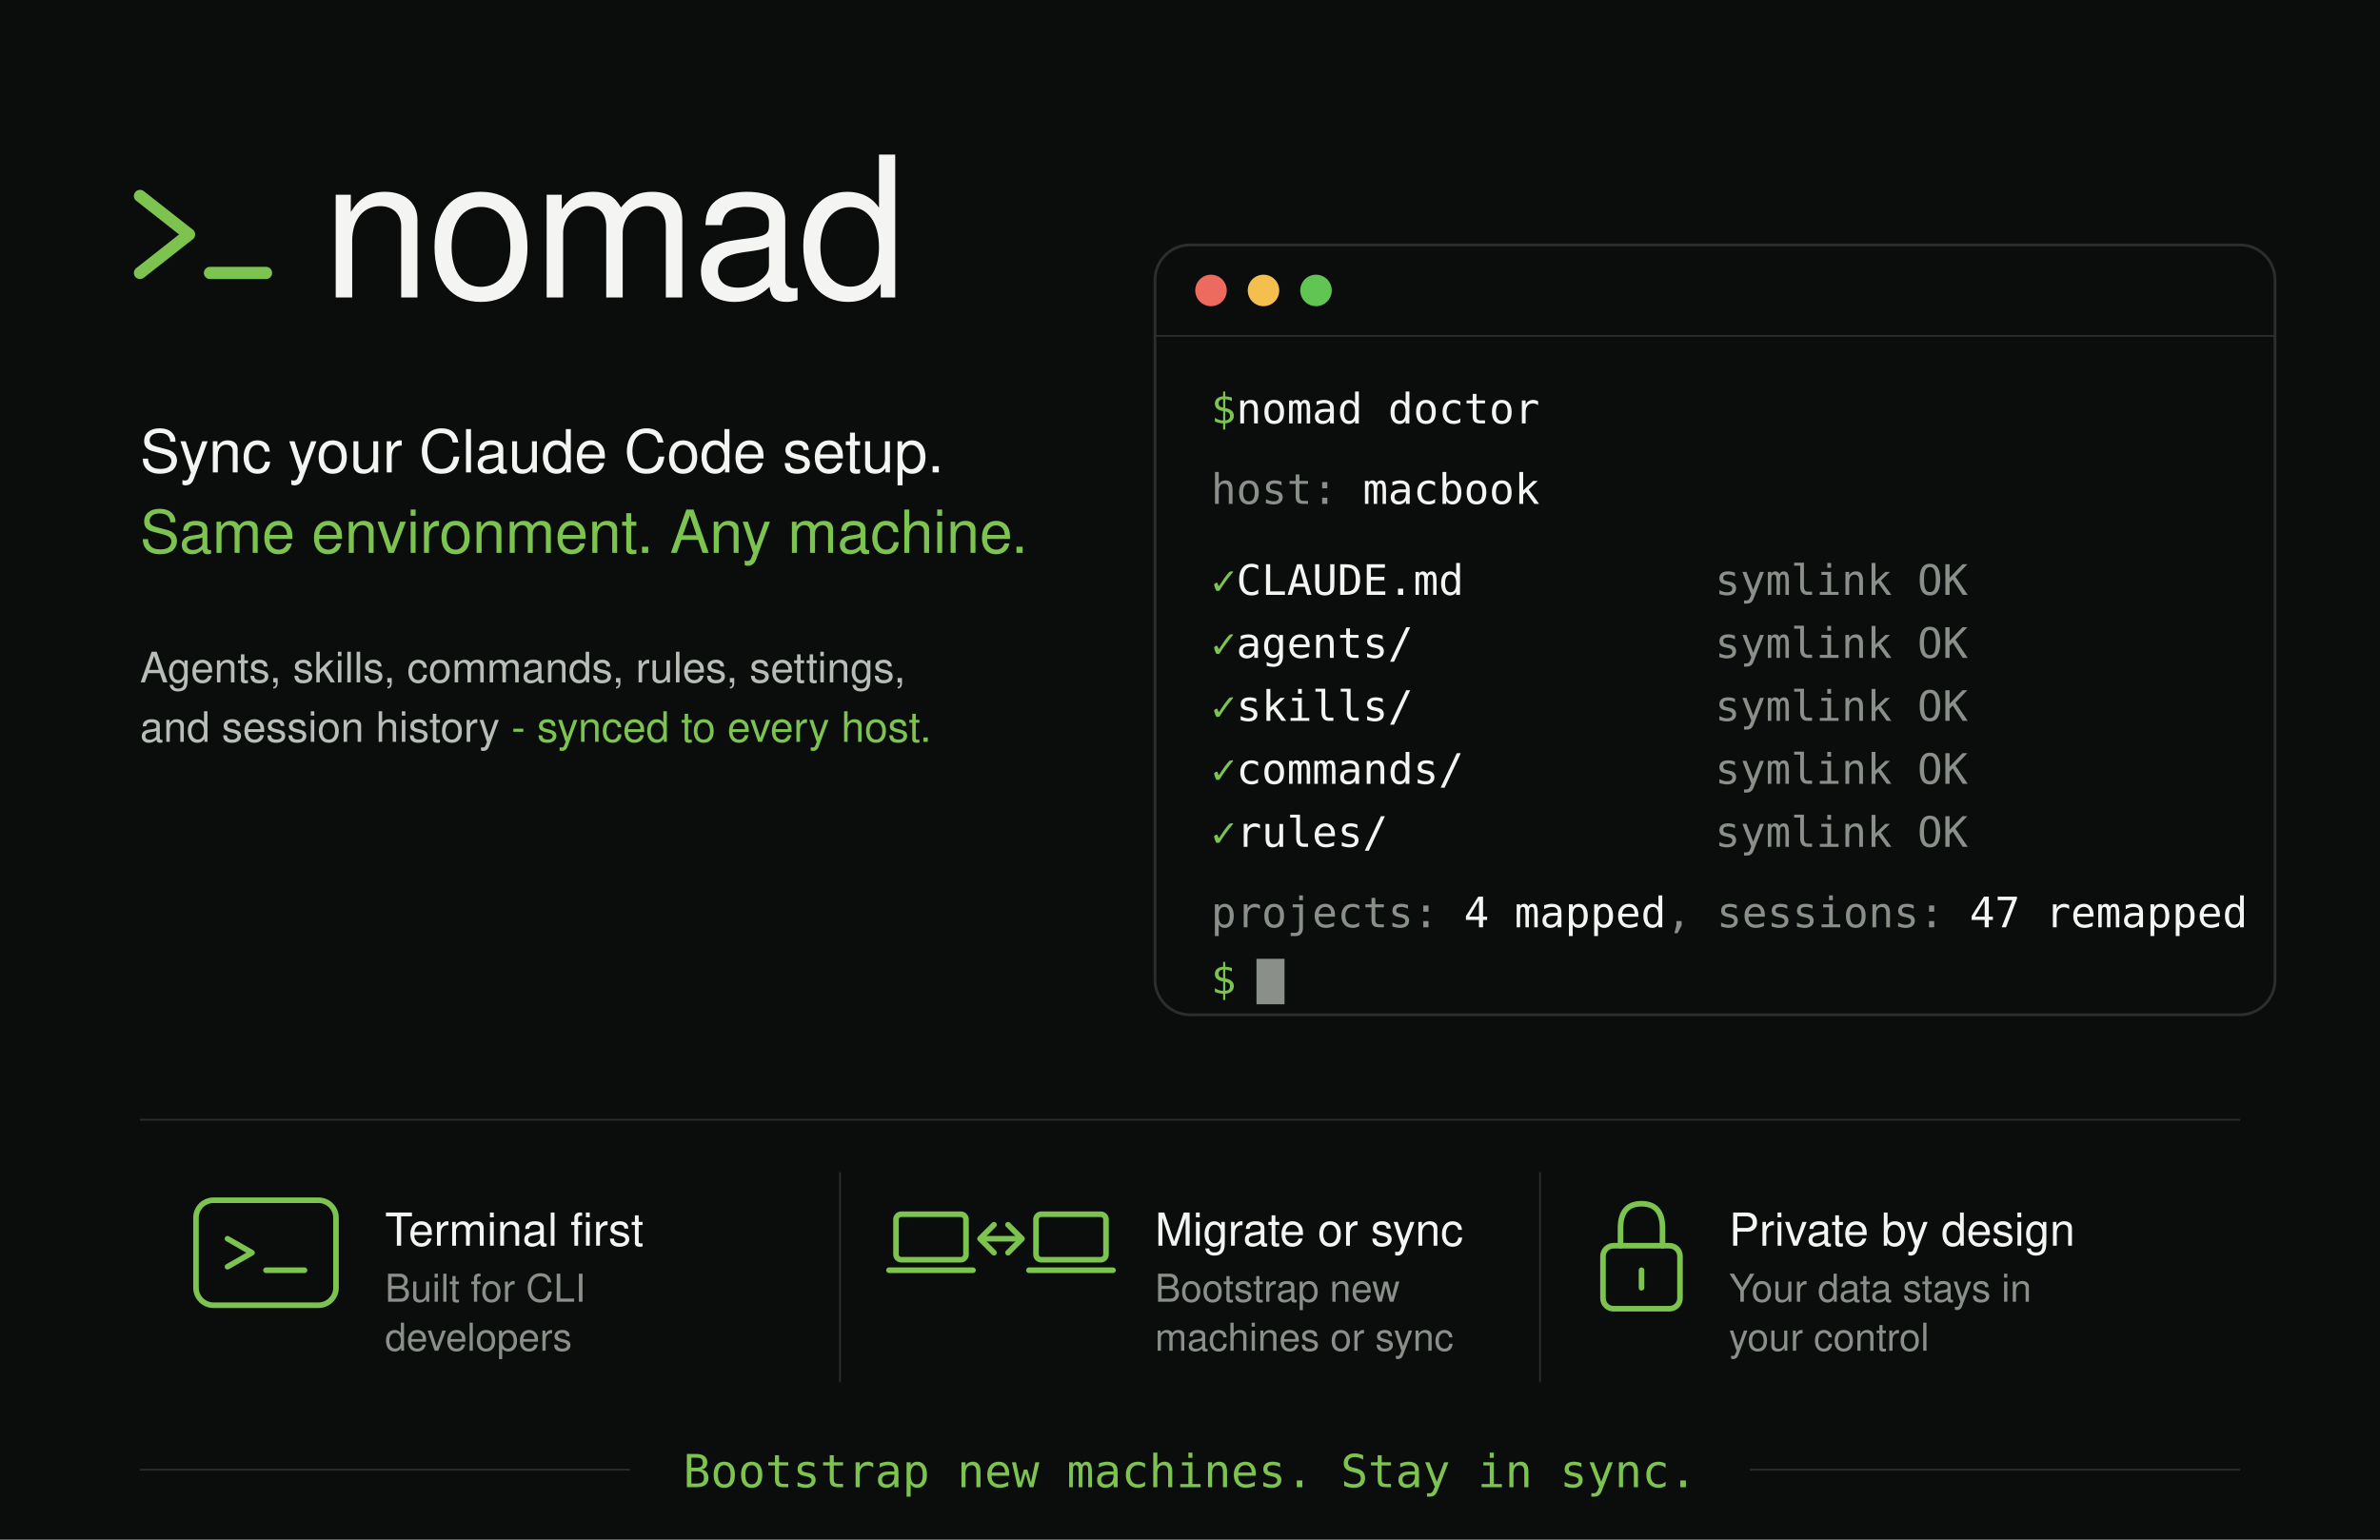
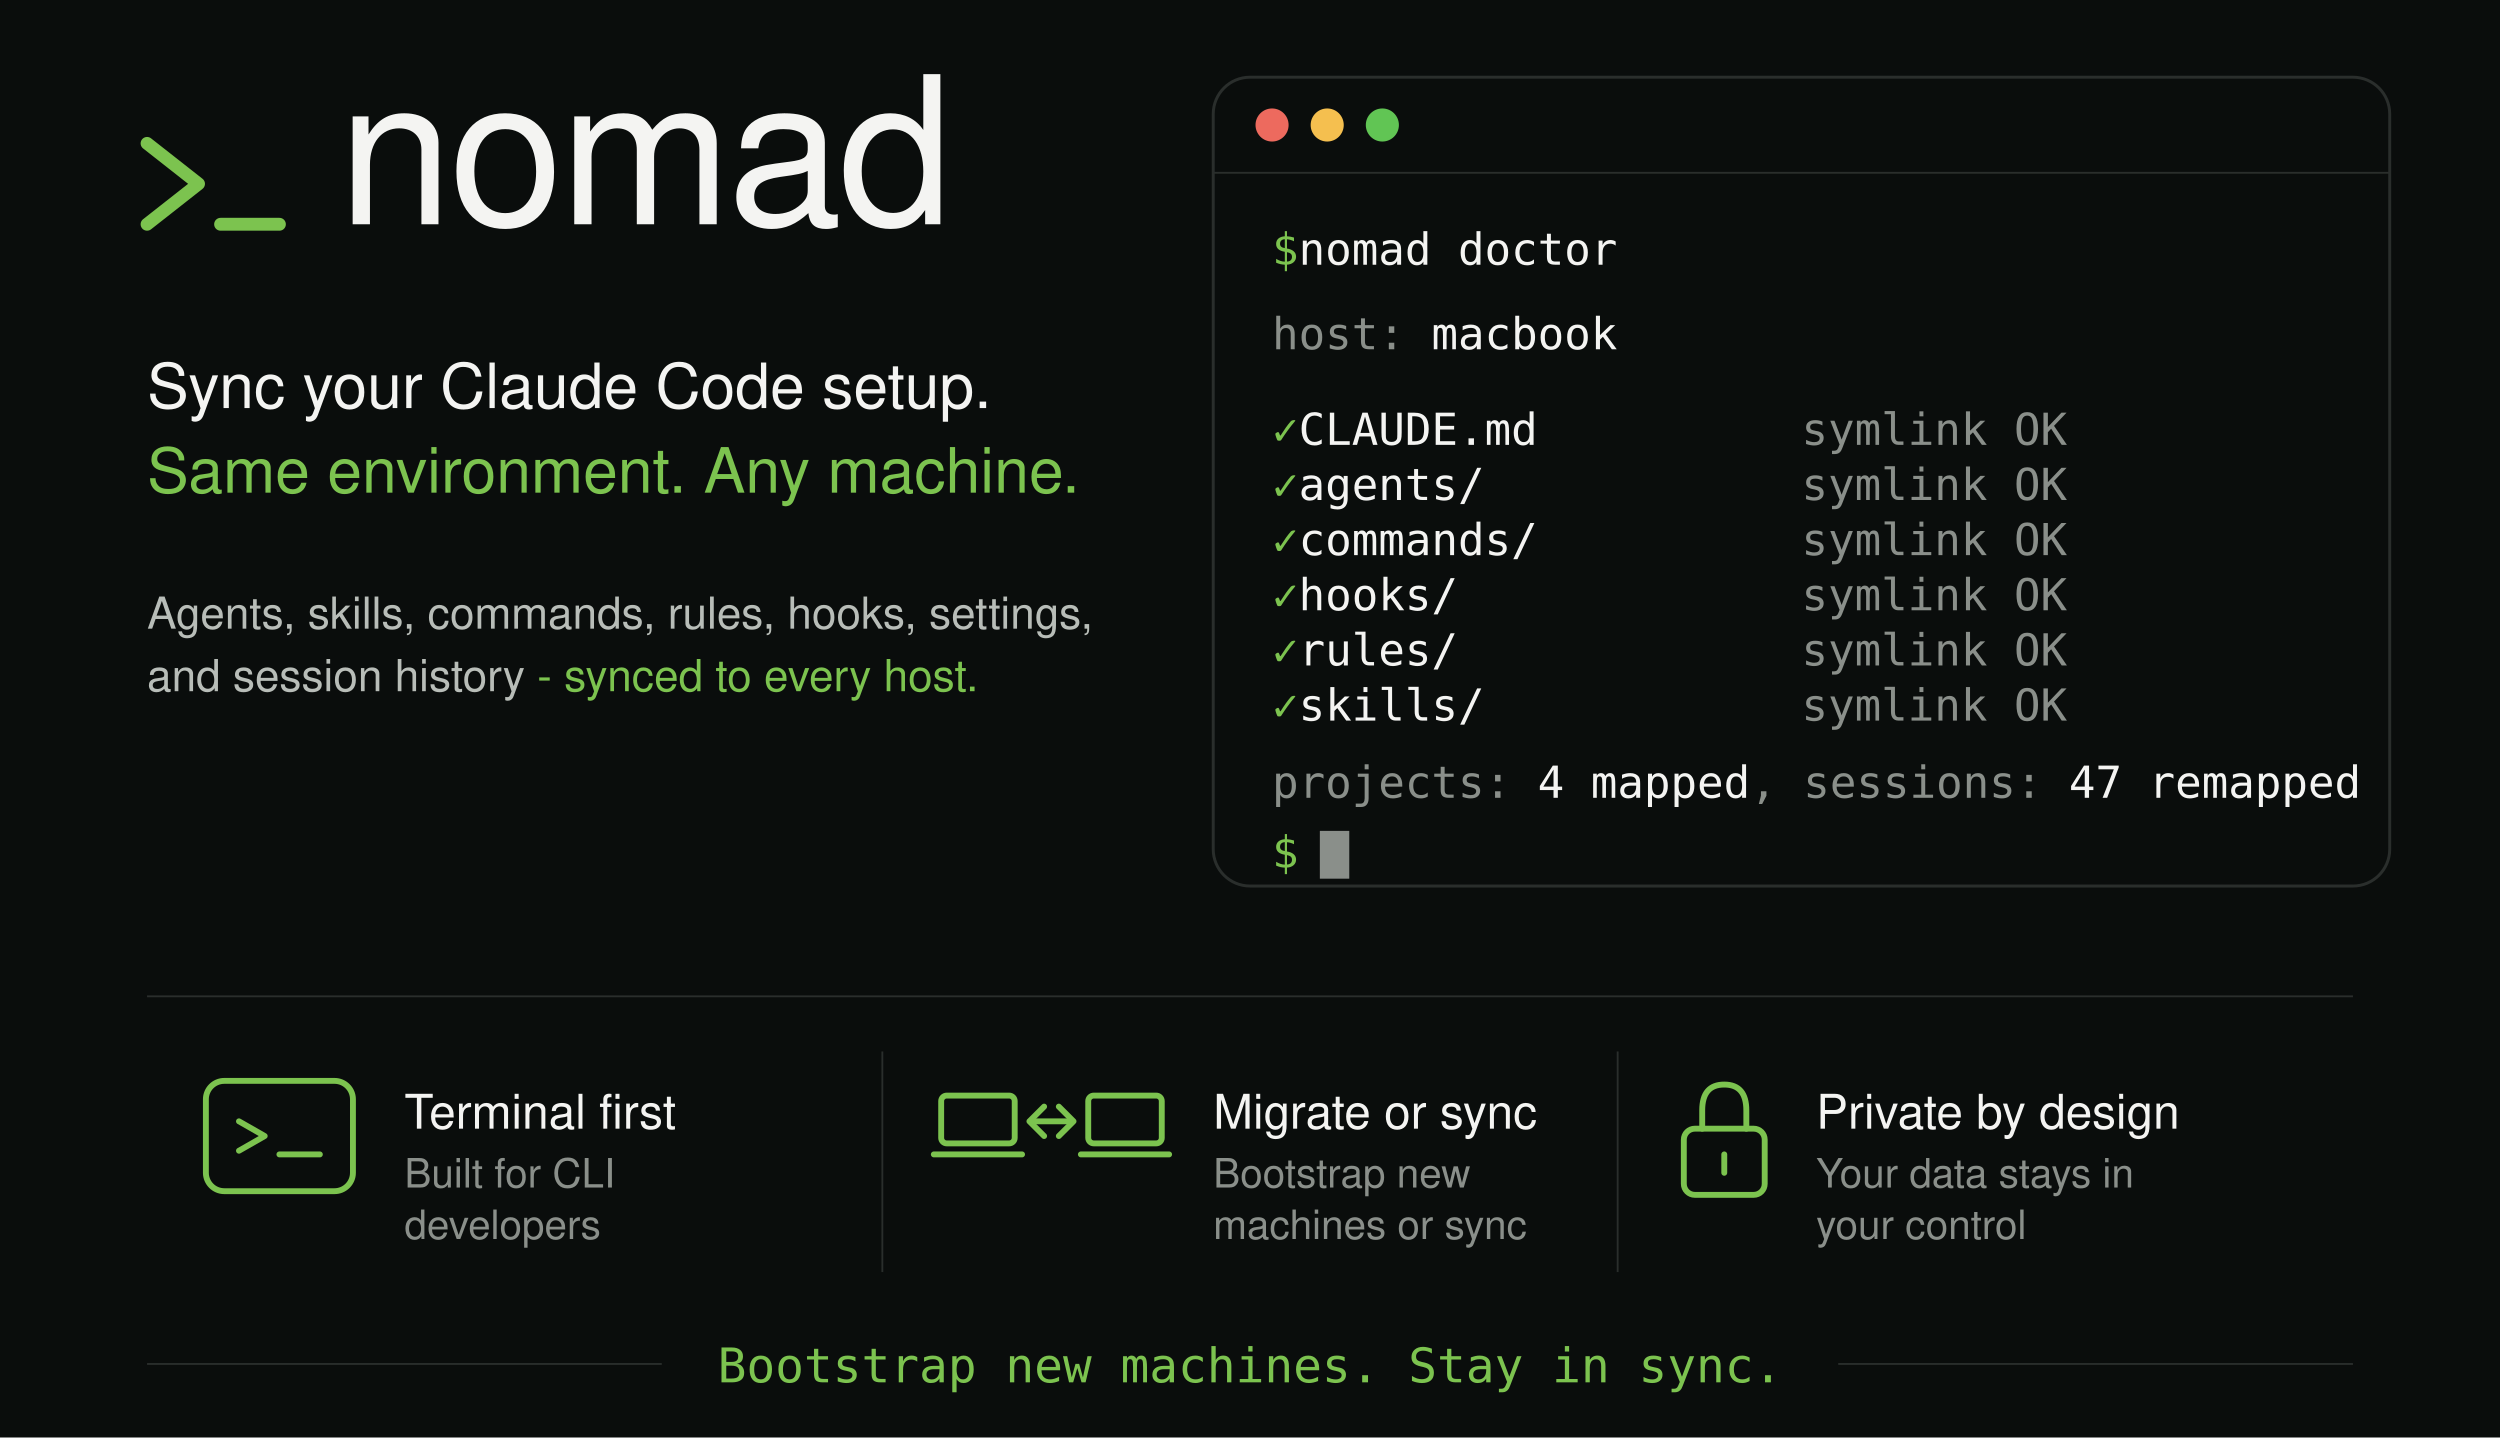
- <svg xmlns="http://www.w3.org/2000/svg" width="100%" viewBox="0 0 680 440" role="img" font-family="-apple-system, BlinkMacSystemFont, 'Segoe UI', Helvetica, Arial, sans-serif">
+ <svg xmlns="http://www.w3.org/2000/svg" width="100%" viewBox="0 0 680 391" role="img" font-family="-apple-system, BlinkMacSystemFont, 'Segoe UI', Helvetica, Arial, sans-serif">
  <defs>
    <style>
.bg          { fill: #0a0d0c; }
.term-bg     { fill: #0f1311; }
.term-stroke { stroke: #2a2e2c; fill: none; }
.divider     { stroke: #2a2e2c; stroke-width: 0.5; }
.brand-stroke{ stroke: #7CC34F; fill: none; stroke-linecap: round; stroke-linejoin: round; }
.icon-stroke { stroke: #7CC34F; fill: none; stroke-linecap: round; stroke-linejoin: round; stroke-width: 1.6; }

.wordmark    { font-size: 56px; font-weight: 500; fill: #f4f4f2; letter-spacing: -1px; }
.tag-white   { font-size: 17px; font-weight: 500; fill: #f4f4f2; }
.tag-green   { font-size: 17px; font-weight: 500; fill: #7CC34F; }
.sub         { font-size: 12px; font-weight: 400; fill: #b8bdb8; }
.sub-green   { font-size: 12px; font-weight: 400; fill: #7CC34F; }
.mono        { font-family: ui-monospace, 'SF Mono', Menlo, Consolas, monospace; font-size: 12px; fill: #f4f4f2; }
.mono-green  { font-family: ui-monospace, 'SF Mono', Menlo, Consolas, monospace; font-size: 12px; fill: #7CC34F; }
.mono-muted  { font-family: ui-monospace, 'SF Mono', Menlo, Consolas, monospace; font-size: 12px; fill: #8a8f8a; }
.feat-title  { font-size: 13px; font-weight: 500; fill: #f4f4f2; }
.feat-sub    { font-size: 11px; font-weight: 400; fill: #8a8f8a; }
.footer-text { font-family: ui-monospace, 'SF Mono', Menlo, Consolas, monospace; font-size: 13px; fill: #7CC34F; }
</style>
  </defs>
-   <rect x="0" y="0" width="680" height="440" fill="#0a0d0c" />
-   <g transform="translate(40, 56)">
-     <path d="M 0 0 L 14 11 L 0 22" class="brand-stroke" stroke-width="3.5" />
-     <line x1="20" y1="22" x2="36" y2="22" class="brand-stroke" stroke-width="3.5" />
+   <rect x="0" y="0" width="680" height="391" fill="#0a0d0c" />
+   <g transform="translate(0, -24)">
+     <g transform="translate(40, 63)">
+       <path d="M 0 0 L 14 11 L 0 22" class="brand-stroke" stroke-width="3.5" />
+       <line x1="20" y1="22" x2="36" y2="22" class="brand-stroke" stroke-width="3.5" />
+     </g>
+     <text x="92" y="85" class="wordmark">nomad</text>
+     <text x="40" y="135" class="tag-white">Sync your Claude Code setup.</text>
+     <text x="40" y="158" class="tag-green">Same environment. Any machine.</text>
+     <text x="40" y="195" class="sub">Agents, skills, commands, rules, hooks, settings,</text>
+     <text x="40" y="212" class="sub">and session history <tspan class="sub-green">- synced to every host.</tspan>
+     </text>
+     <g transform="translate(0, -25)">
+       <rect x="330" y="70" width="320" height="220" rx="10" class="term-bg term-stroke" stroke-width="0.8" />
+       <line x1="330" y1="96" x2="650" y2="96" class="divider" />
+       <circle cx="346" cy="83" r="4.5" fill="#ed6a5e" />
+       <circle cx="361" cy="83" r="4.5" fill="#f5bf4f" />
+       <circle cx="376" cy="83" r="4.5" fill="#61c554" />
+       <text x="346" y="121" class="mono-green">$<tspan class="mono"> nomad doctor</tspan>
+       </text>
+       <text x="346" y="144" class="mono-muted">host: <tspan class="mono">macbook</tspan>
+       </text>
+       <text x="346" y="170" class="mono-green">✓<tspan class="mono">  CLAUDE.md</tspan>
+         <tspan class="mono-muted" x="490" y="170">symlink OK</tspan>
+       </text>
+       <text x="346" y="185" class="mono-green">✓<tspan class="mono">  agents/</tspan>
+         <tspan class="mono-muted" x="490" y="185">symlink OK</tspan>
+       </text>
+       <text x="346" y="200" class="mono-green">✓<tspan class="mono">  commands/</tspan>
+         <tspan class="mono-muted" x="490" y="200">symlink OK</tspan>
+       </text>
+       <text x="346" y="215" class="mono-green">✓<tspan class="mono">  hooks/</tspan>
+         <tspan class="mono-muted" x="490" y="215">symlink OK</tspan>
+       </text>
+       <text x="346" y="230" class="mono-green">✓<tspan class="mono">  rules/</tspan>
+         <tspan class="mono-muted" x="490" y="230">symlink OK</tspan>
+       </text>
+       <text x="346" y="245" class="mono-green">✓<tspan class="mono">  skills/</tspan>
+         <tspan class="mono-muted" x="490" y="245">symlink OK</tspan>
+       </text>
+       <text x="346" y="266" class="mono-muted">projects: <tspan class="mono">4 mapped</tspan>, sessions: <tspan class="mono">47 remapped</tspan>
+       </text>
+       <text x="346" y="285" class="mono-green">$</text>
+       <rect x="359" y="275" width="8" height="13" fill="#8a8f8a">
+         <animate attributeName="opacity" values="1;0;1" dur="1.2s" repeatCount="indefinite" />
+       </rect>
+     </g>
+     <g transform="translate(0, -25)">
+       <line x1="40" y1="320" x2="640" y2="320" class="divider" />
+       <line x1="240" y1="335" x2="240" y2="395" class="divider" />
+       <line x1="440" y1="335" x2="440" y2="395" class="divider" />
+       <g transform="translate(56, 343)">
+         <rect x="0" y="0" width="40" height="30" rx="5" class="icon-stroke" />
+         <path d="M 9 11 L 16 15 L 9 19" class="icon-stroke" />
+         <line x1="20" y1="20" x2="31" y2="20" class="icon-stroke" />
+         <text x="54" y="13" class="feat-title">Terminal first</text>
+         <text x="54" y="29" class="feat-sub">Built for CLI</text>
+         <text x="54" y="43" class="feat-sub">developers</text>
+       </g>
+       <g transform="translate(256, 343)">
+         <rect x="0" y="4" width="20" height="13" rx="1.5" class="icon-stroke" />
+         <line x1="-2" y1="20" x2="22" y2="20" class="icon-stroke" />
+         <line x1="25" y1="11" x2="35" y2="11" class="icon-stroke" />
+         <path d="M 28 7 L 24 11 L 28 15" class="icon-stroke" />
+         <path d="M 32 7 L 36 11 L 32 15" class="icon-stroke" />
+         <rect x="40" y="4" width="20" height="13" rx="1.5" class="icon-stroke" />
+         <line x1="38" y1="20" x2="62" y2="20" class="icon-stroke" />
+         <text x="74" y="13" class="feat-title">Migrate or sync</text>
+         <text x="74" y="29" class="feat-sub">Bootstrap new</text>
+         <text x="74" y="43" class="feat-sub">machines or sync</text>
+       </g>
+       <g transform="translate(456, 343)">
+         <rect x="2" y="13" width="22" height="18" rx="3" class="icon-stroke" />
+         <path d="M 7 13 L 7 8 Q 7 1 13 1 Q 19 1 19 8 L 19 13" class="icon-stroke" />
+         <line x1="13" y1="20" x2="13" y2="25" class="icon-stroke" />
+         <text x="38" y="13" class="feat-title">Private by design</text>
+         <text x="38" y="29" class="feat-sub">Your data stays in</text>
+         <text x="38" y="43" class="feat-sub">your control</text>
+       </g>
+       <line x1="40" y1="420" x2="180" y2="420" class="divider" />
+       <text x="340" y="425" text-anchor="middle" class="footer-text">Bootstrap new machines. Stay in sync.</text>
+       <line x1="500" y1="420" x2="640" y2="420" class="divider" />
+     </g>
  </g>
-   <text x="92" y="85" class="wordmark">nomad</text>
-   <text x="40" y="135" class="tag-white">Sync your Claude Code setup.</text>
-   <text x="40" y="158" class="tag-green">Same environment. Any machine.</text>
-   <text x="40" y="195" class="sub">Agents, skills, commands, rules, settings,</text>
-   <text x="40" y="212" class="sub">and session history <tspan class="sub-green">- synced to every host.</tspan>
-   </text>
-   <g>
-     <rect x="330" y="70" width="320" height="220" rx="10" class="term-bg term-stroke" stroke-width="0.8" />
-     <line x1="330" y1="96" x2="650" y2="96" class="divider" />
-     <circle cx="346" cy="83" r="4.5" fill="#ed6a5e" />
-     <circle cx="361" cy="83" r="4.5" fill="#f5bf4f" />
-     <circle cx="376" cy="83" r="4.5" fill="#61c554" />
-     <text x="346" y="121" class="mono-green">$<tspan class="mono"> nomad doctor</tspan>
-     </text>
-     <text x="346" y="144" class="mono-muted">host: <tspan class="mono">macbook</tspan>
-     </text>
-     <text x="346" y="170" class="mono-green">✓<tspan class="mono">  CLAUDE.md</tspan>
-       <tspan class="mono-muted" x="490" y="170">symlink OK</tspan>
-     </text>
-     <text x="346" y="188" class="mono-green">✓<tspan class="mono">  agents/</tspan>
-       <tspan class="mono-muted" x="490" y="188">symlink OK</tspan>
-     </text>
-     <text x="346" y="206" class="mono-green">✓<tspan class="mono">  skills/</tspan>
-       <tspan class="mono-muted" x="490" y="206">symlink OK</tspan>
-     </text>
-     <text x="346" y="224" class="mono-green">✓<tspan class="mono">  commands/</tspan>
-       <tspan class="mono-muted" x="490" y="224">symlink OK</tspan>
-     </text>
-     <text x="346" y="242" class="mono-green">✓<tspan class="mono">  rules/</tspan>
-       <tspan class="mono-muted" x="490" y="242">symlink OK</tspan>
-     </text>
-     <text x="346" y="265" class="mono-muted">projects: <tspan class="mono">4 mapped</tspan>, sessions: <tspan class="mono">47 remapped</tspan>
-     </text>
-     <text x="346" y="284" class="mono-green">$</text>
-     <rect x="359" y="274" width="8" height="13" fill="#8a8f8a">
-       <animate attributeName="opacity" values="1;0;1" dur="1.2s" repeatCount="indefinite" />
-     </rect>
-   </g>
-   <line x1="40" y1="320" x2="640" y2="320" class="divider" />
-   <line x1="240" y1="335" x2="240" y2="395" class="divider" />
-   <line x1="440" y1="335" x2="440" y2="395" class="divider" />
-   <g transform="translate(56, 343)">
-     <rect x="0" y="0" width="40" height="30" rx="5" class="icon-stroke" />
-     <path d="M 9 11 L 16 15 L 9 19" class="icon-stroke" />
-     <line x1="20" y1="20" x2="31" y2="20" class="icon-stroke" />
-     <text x="54" y="13" class="feat-title">Terminal first</text>
-     <text x="54" y="29" class="feat-sub">Built for CLI</text>
-     <text x="54" y="43" class="feat-sub">developers</text>
-   </g>
-   <g transform="translate(256, 343)">
-     <rect x="0" y="4" width="20" height="13" rx="1.5" class="icon-stroke" />
-     <line x1="-2" y1="20" x2="22" y2="20" class="icon-stroke" />
-     <line x1="25" y1="11" x2="35" y2="11" class="icon-stroke" />
-     <path d="M 28 7 L 24 11 L 28 15" class="icon-stroke" />
-     <path d="M 32 7 L 36 11 L 32 15" class="icon-stroke" />
-     <rect x="40" y="4" width="20" height="13" rx="1.5" class="icon-stroke" />
-     <line x1="38" y1="20" x2="62" y2="20" class="icon-stroke" />
-     <text x="74" y="13" class="feat-title">Migrate or sync</text>
-     <text x="74" y="29" class="feat-sub">Bootstrap new</text>
-     <text x="74" y="43" class="feat-sub">machines or sync</text>
-   </g>
-   <g transform="translate(456, 343)">
-     <rect x="2" y="13" width="22" height="18" rx="3" class="icon-stroke" />
-     <path d="M 7 13 L 7 8 Q 7 1 13 1 Q 19 1 19 8 L 19 13" class="icon-stroke" />
-     <line x1="13" y1="20" x2="13" y2="25" class="icon-stroke" />
-     <text x="38" y="13" class="feat-title">Private by design</text>
-     <text x="38" y="29" class="feat-sub">Your data stays in</text>
-     <text x="38" y="43" class="feat-sub">your control</text>
-   </g>
-   <line x1="40" y1="420" x2="180" y2="420" class="divider" />
-   <text x="340" y="425" text-anchor="middle" class="footer-text">Bootstrap new machines. Stay in sync.</text>
-   <line x1="500" y1="420" x2="640" y2="420" class="divider" />
</svg>
